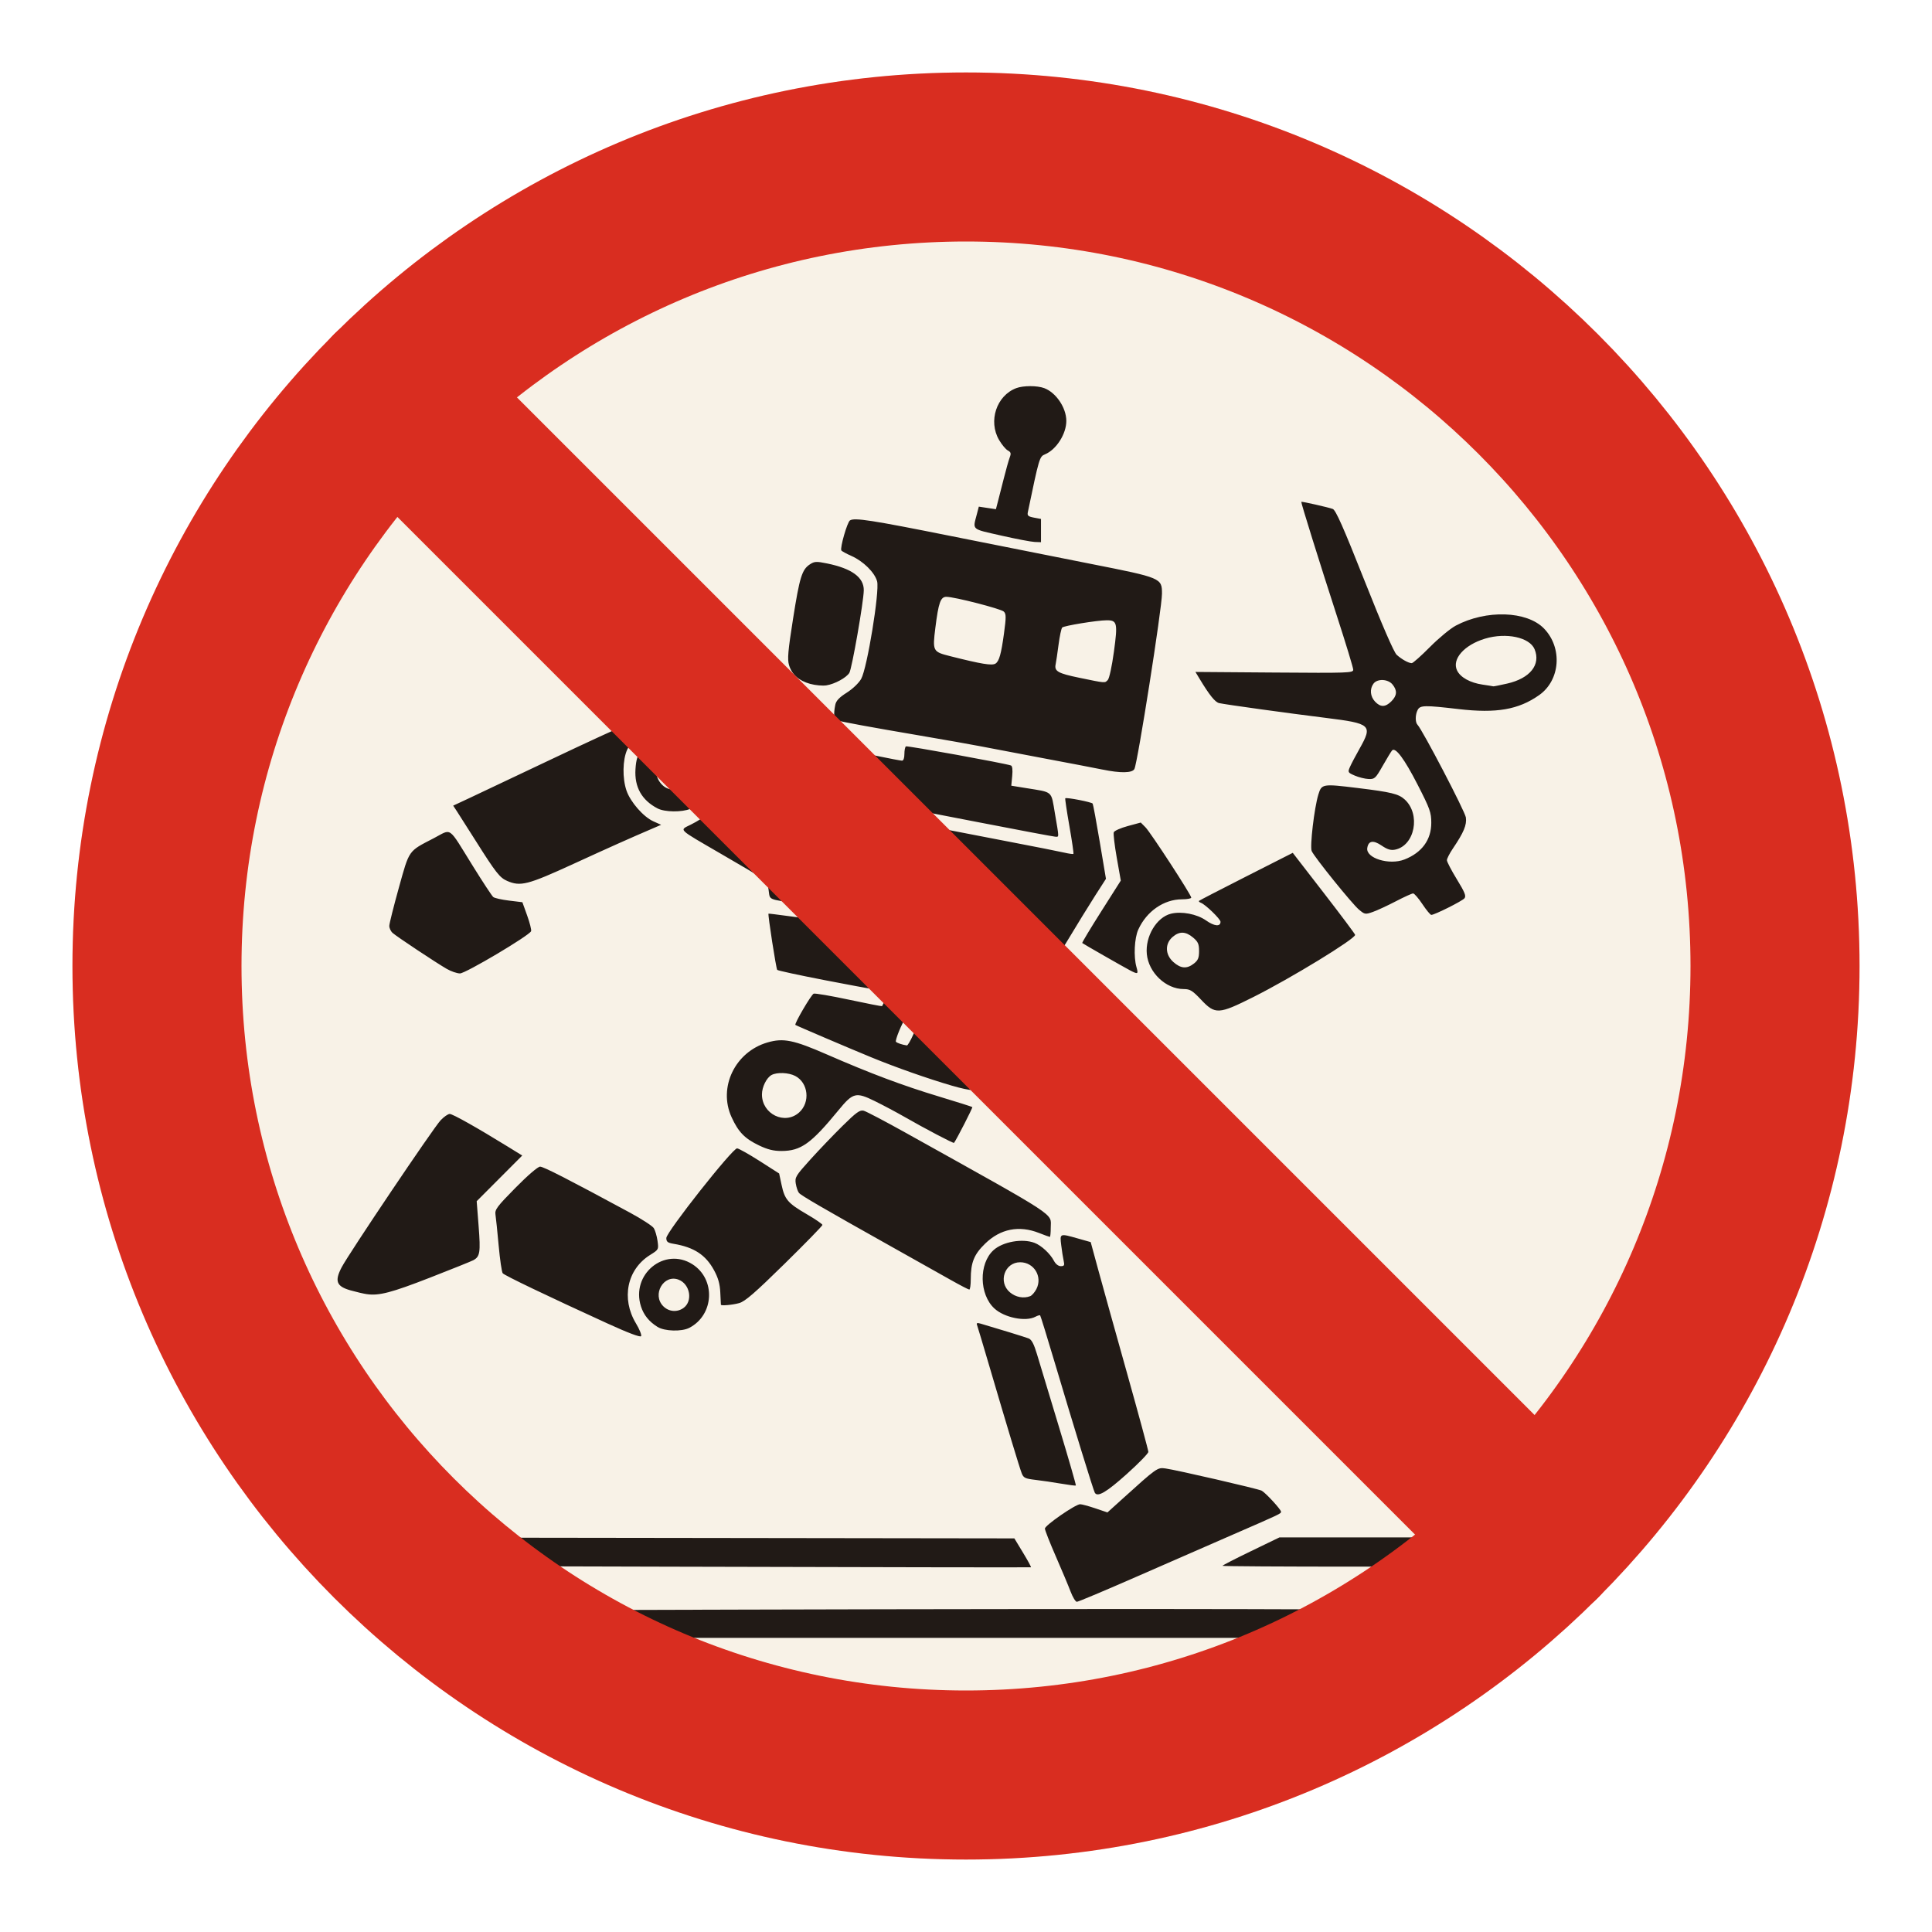
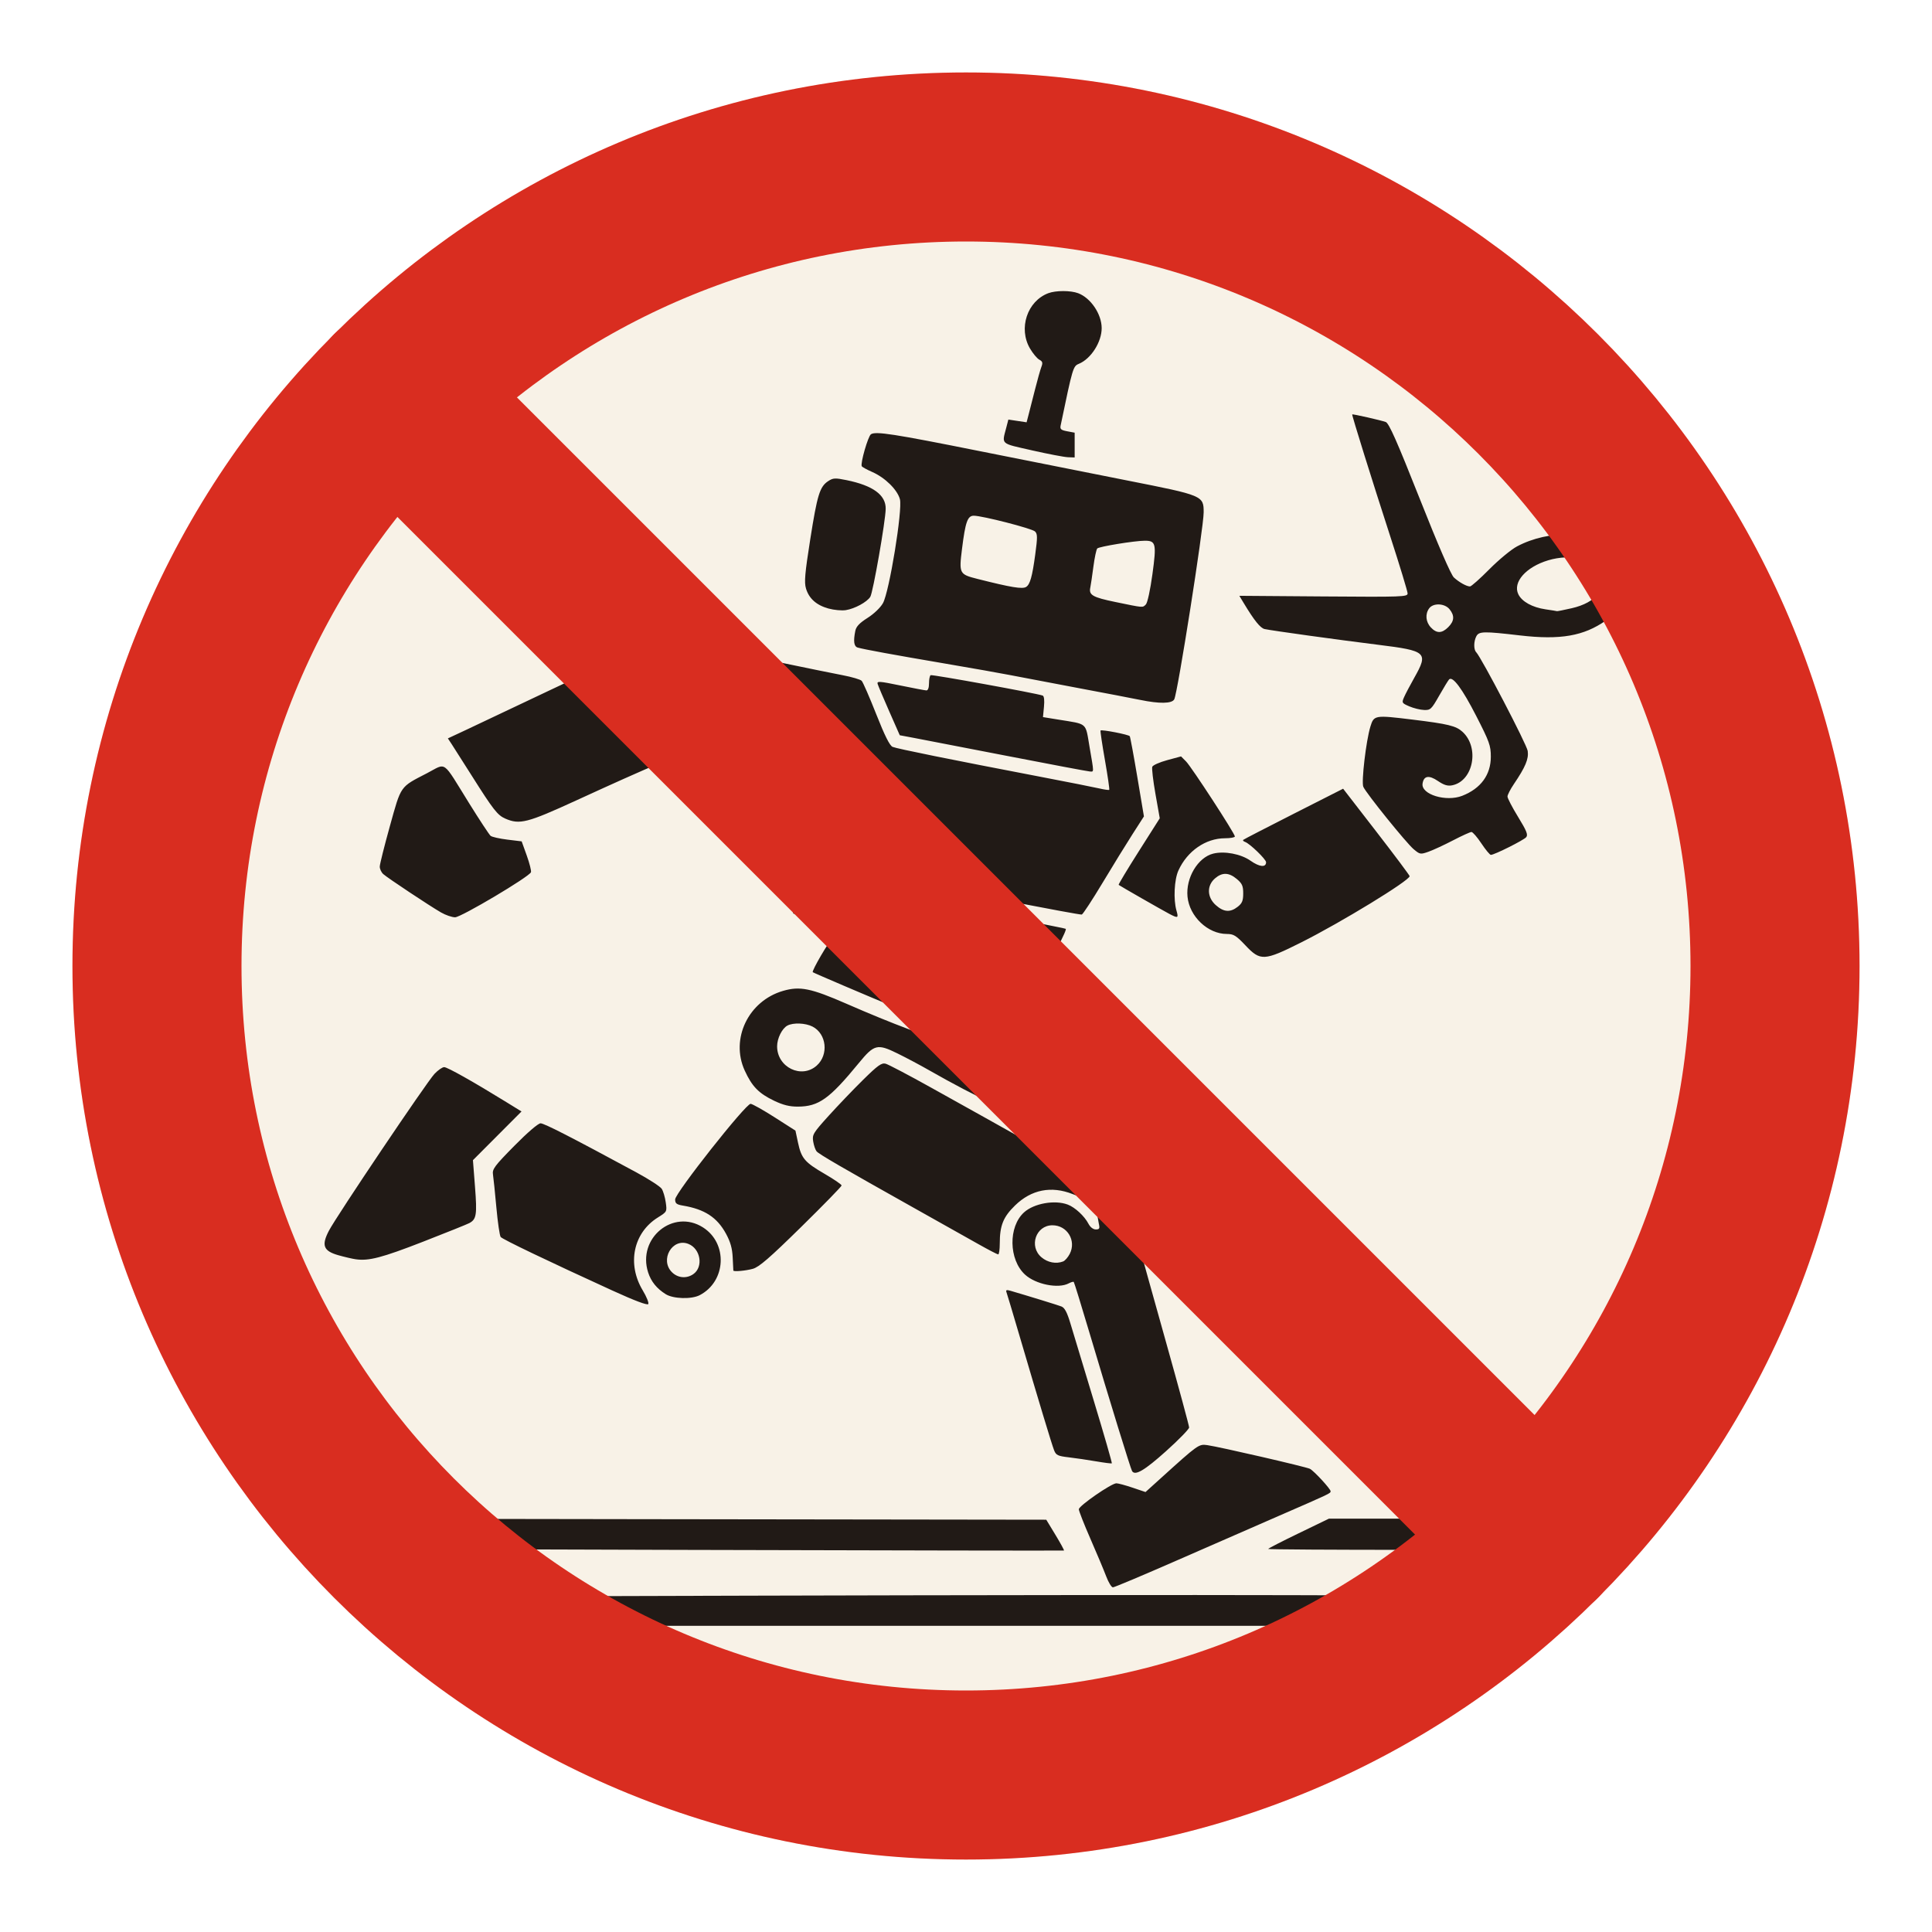
<svg xmlns="http://www.w3.org/2000/svg" viewBox="0 0 320 320">
  <circle cx="160" cy="160" r="148" fill="#f8f2e7" />
-   <g transform="translate(46.8563 63.95873) scale(1.2216)">
+   <g transform="matrix(1.302598,0,0,1.302598,44.1069,50.21171)">
    <g transform="translate(-17.32738,-40.75645)">
-       <path fill="#211a16" d="m 34.981,208.624 -2.01,-1.852 46.284,-0.132 c 25.456,-0.073 56.344,-0.101 68.641,-0.063 l 22.357,0.069 -2.096,1.912 -2.096,1.912 -64.535,0.003 -64.535,0.003 z m 89.146,-4.432 c -0.288,-0.764 -1.19,-2.911 -2.003,-4.771 -0.814,-1.86 -1.479,-3.555 -1.479,-3.766 0,-0.437 4.144,-3.303 4.775,-3.303 0.228,0 1.154,0.25 2.059,0.556 l 1.645,0.556 2.004,-1.812 c 4.712,-4.262 4.773,-4.305 5.856,-4.152 1.553,0.219 12.585,2.765 13.046,3.011 0.537,0.286 2.629,2.556 2.629,2.852 0,0.269 -0.021,0.279 -6.482,3.088 -2.765,1.202 -8.592,3.748 -12.949,5.658 -4.357,1.91 -8.069,3.473 -8.249,3.473 -0.18,0 -0.563,-0.625 -0.851,-1.389 z m -54.214,-3.373 -48.747,-0.132 -1.919,-1.919 -1.919,-1.919 49.588,0.067 49.588,0.067 1.172,1.934 c 0.645,1.063 1.13,1.956 1.078,1.984 -0.052,0.028 -22.031,-0.009 -48.842,-0.082 z m 74.809,-0.118 c 0,-0.065 1.738,-0.958 3.861,-1.984 l 3.861,-1.867 h 16.511 c 9.081,0 16.511,0.046 16.511,0.102 0,0.056 -0.863,0.947 -1.918,1.98 l -1.918,1.878 -18.455,0.004 c -10.15,0.002 -18.455,-0.049 -18.455,-0.113 z m -17.304,-9.894 c -0.188,-0.304 -2.841,-8.916 -5.428,-17.619 -1.035,-3.482 -1.93,-6.379 -1.988,-6.438 -0.058,-0.058 -0.347,0.023 -0.64,0.18 -1.325,0.709 -4.205,0.131 -5.561,-1.116 -2.074,-1.906 -2.137,-6.09 -0.119,-7.915 1.262,-1.141 3.906,-1.61 5.558,-0.985 0.917,0.346 2.12,1.459 2.627,2.431 0.23,0.441 0.598,0.728 0.933,0.728 0.467,0 0.528,-0.113 0.389,-0.728 -0.09,-0.4 -0.24,-1.353 -0.332,-2.117 -0.196,-1.621 -0.222,-1.61 2.282,-0.902 l 1.715,0.485 1.002,3.681 c 0.551,2.025 2.309,8.339 3.908,14.031 1.598,5.692 2.906,10.52 2.906,10.73 0,0.209 -1.321,1.565 -2.935,3.012 -2.732,2.45 -3.934,3.158 -4.315,2.542 z m -8.769,-26.665 c 0.236,-0.09 0.613,-0.522 0.839,-0.958 0.869,-1.681 -0.314,-3.64 -2.198,-3.64 -2.114,0 -3.031,2.695 -1.387,4.078 0.789,0.664 1.849,0.865 2.746,0.521 z m 4.193,25.42 c -1.047,-0.181 -2.615,-0.412 -3.483,-0.513 -1.386,-0.161 -1.613,-0.27 -1.856,-0.888 -0.298,-0.757 -1.973,-6.301 -4.41,-14.595 -0.834,-2.838 -1.577,-5.322 -1.652,-5.521 -0.102,-0.271 0.023,-0.315 0.5,-0.176 2.28,0.665 6.017,1.816 6.49,1.999 0.412,0.159 0.72,0.74 1.144,2.156 0.319,1.066 1.656,5.488 2.97,9.826 1.315,4.338 2.348,7.922 2.296,7.964 -0.052,0.042 -0.951,-0.072 -1.998,-0.253 z M 61.405,167.875 c -8.27,-3.779 -14.041,-6.545 -14.274,-6.842 -0.129,-0.164 -0.375,-1.846 -0.547,-3.738 -0.172,-1.892 -0.367,-3.784 -0.433,-4.206 -0.108,-0.681 0.194,-1.086 2.709,-3.638 1.665,-1.69 3.041,-2.872 3.342,-2.872 0.462,0 3.905,1.764 12.188,6.243 1.584,0.857 3.033,1.797 3.221,2.089 0.187,0.292 0.416,1.067 0.509,1.722 0.167,1.183 0.16,1.195 -1.004,1.921 -3.127,1.949 -3.946,5.909 -1.92,9.274 0.481,0.799 0.797,1.581 0.701,1.736 -0.111,0.18 -1.745,-0.435 -4.491,-1.69 z m 6.719,0.435 c -1.147,-0.712 -1.873,-1.61 -2.247,-2.778 -1.396,-4.355 3.191,-8.118 6.972,-5.72 3.191,2.024 2.96,6.866 -0.413,8.621 -1.038,0.54 -3.351,0.474 -4.313,-0.123 z m 3.502,-2.555 c 1.317,-0.922 0.921,-3.254 -0.655,-3.853 -2.026,-0.77 -3.635,2.039 -2.066,3.608 0.746,0.746 1.862,0.846 2.721,0.245 z m 5.088,-0.455 c -0.005,-0.036 -0.042,-0.783 -0.082,-1.658 -0.054,-1.162 -0.284,-1.978 -0.851,-3.022 -1.131,-2.08 -2.713,-3.114 -5.474,-3.577 -0.817,-0.137 -0.992,-0.276 -0.992,-0.787 0,-0.809 8.998,-12.202 9.598,-12.154 0.232,0.019 1.609,0.793 3.06,1.72 l 2.638,1.686 0.328,1.535 c 0.428,2 0.849,2.492 3.409,3.979 1.173,0.682 2.133,1.34 2.133,1.463 0,0.123 -2.312,2.494 -5.137,5.269 -4.017,3.946 -5.358,5.107 -6.152,5.327 -0.91,0.253 -2.456,0.389 -2.478,0.219 z m -48.013,-1.432 c -0.437,-0.063 -1.424,-0.292 -2.193,-0.51 -1.919,-0.541 -2.196,-1.251 -1.217,-3.124 0.983,-1.879 12.429,-18.885 13.42,-19.938 0.445,-0.473 1.001,-0.86 1.235,-0.86 0.405,0 3.692,1.85 7.893,4.441 l 1.94,1.197 -3.088,3.096 -3.088,3.096 0.264,3.409 c 0.274,3.54 0.184,4.107 -0.729,4.596 -0.275,0.147 -2.922,1.211 -5.881,2.364 -5.218,2.033 -6.898,2.471 -8.555,2.232 z M 107.944,161.979 c -1.237,-0.697 -4.868,-2.737 -8.07,-4.533 -9.381,-5.262 -12.277,-6.945 -12.576,-7.305 -0.155,-0.187 -0.349,-0.753 -0.431,-1.258 -0.139,-0.856 -0.004,-1.08 1.972,-3.265 1.166,-1.29 3.133,-3.344 4.37,-4.564 1.877,-1.851 2.352,-2.191 2.87,-2.055 0.341,0.089 2.942,1.457 5.78,3.039 20.959,11.685 19.579,10.783 19.579,12.793 0,0.7 -0.055,1.273 -0.122,1.273 -0.067,0 -0.727,-0.238 -1.465,-0.529 -2.715,-1.07 -5.245,-0.569 -7.317,1.45 -1.504,1.465 -1.94,2.55 -1.942,4.834 -8.2e-4,0.764 -0.091,1.389 -0.2,1.388 -0.109,-3.3e-4 -1.21,-0.571 -2.447,-1.268 z M 81.883,143.702 c -1.941,-0.929 -2.798,-1.813 -3.723,-3.834 -1.844,-4.032 0.473,-8.849 4.871,-10.127 2.152,-0.625 3.528,-0.347 8.071,1.636 5.916,2.581 10.272,4.215 15.206,5.703 2.419,0.73 4.443,1.371 4.497,1.425 0.074,0.074 -2.125,4.372 -2.482,4.852 -0.073,0.099 -3.895,-1.907 -6.73,-3.532 -1.091,-0.626 -2.903,-1.589 -4.027,-2.14 -2.543,-1.248 -2.945,-1.148 -4.888,1.222 -3.739,4.561 -5.108,5.54 -7.754,5.55 -1.066,0.004 -1.879,-0.198 -3.043,-0.755 z m 5.436,-4.465 c 1.54,-1.377 1.255,-4.032 -0.533,-4.956 -0.894,-0.462 -2.457,-0.525 -3.198,-0.129 -0.681,0.365 -1.308,1.629 -1.308,2.638 0,2.673 3.101,4.179 5.039,2.447 z m 20.758,-3.622 c -3.308,-0.966 -7.656,-2.495 -10.98,-3.862 -3.118,-1.282 -10.112,-4.267 -10.28,-4.388 -0.183,-0.132 2.143,-4.11 2.478,-4.239 0.188,-0.072 2.337,0.295 4.775,0.816 2.438,0.521 4.461,0.916 4.494,0.878 0.033,-0.038 0.792,-1.534 1.687,-3.324 1.291,-2.584 1.721,-3.228 2.081,-3.119 0.249,0.075 1.942,0.446 3.761,0.823 4.467,0.927 11.093,2.279 11.906,2.43 0.364,0.068 0.801,0.165 0.972,0.217 0.493,0.15 -7.657,14.27 -8.274,14.334 -0.277,0.029 -1.456,-0.226 -2.62,-0.566 z m 1.6,-4.141 c 0.233,-0.45 0.351,-0.891 0.262,-0.979 -0.088,-0.088 -0.798,-0.358 -1.576,-0.599 l -1.415,-0.438 -0.439,0.921 c -0.241,0.506 -0.404,0.949 -0.362,0.984 0.164,0.134 2.475,0.889 2.783,0.909 0.178,0.011 0.514,-0.347 0.747,-0.797 z m -6.885,-2.794 c 0.364,-0.823 0.63,-1.513 0.592,-1.534 -0.443,-0.242 -1.609,-0.676 -1.659,-0.618 -0.43,0.494 -1.44,2.969 -1.275,3.125 0.191,0.18 0.833,0.394 1.479,0.492 0.111,0.017 0.499,-0.642 0.863,-1.465 z m 8.961,-2.214 c 0.506,-0.765 0.609,-1.098 0.366,-1.186 -0.186,-0.067 -0.844,-0.298 -1.463,-0.512 l -1.125,-0.39 -0.547,1.072 c -0.301,0.59 -0.509,1.109 -0.463,1.153 0.172,0.165 1.947,0.884 2.232,0.904 0.163,0.012 0.612,-0.457 1,-1.042 z m -6.513,-2.769 0.577,-1.187 -0.773,-0.4 c -0.425,-0.22 -0.827,-0.311 -0.892,-0.202 -0.603,1.007 -1.245,2.254 -1.181,2.293 0.206,0.128 1.419,0.649 1.548,0.664 0.08,0.01 0.405,-0.516 0.722,-1.169 z m 36.594,0.261 c -1.19,-1.258 -1.51,-1.455 -2.364,-1.455 -2.423,0 -4.764,-2.221 -5.007,-4.749 -0.229,-2.384 1.319,-4.978 3.263,-5.466 1.431,-0.359 3.528,0.039 4.753,0.903 1.141,0.804 1.976,0.884 1.976,0.188 0,-0.368 -2.064,-2.364 -2.665,-2.577 -0.208,-0.073 -0.318,-0.192 -0.245,-0.262 0.073,-0.071 2.961,-1.564 6.419,-3.318 l 6.287,-3.189 4.227,5.465 c 2.325,3.005 4.229,5.55 4.23,5.655 0.009,0.551 -8.744,5.898 -13.805,8.433 -4.711,2.36 -5.168,2.384 -7.071,0.372 z m -0.985,-4.914 c 0.562,-0.442 0.697,-0.771 0.697,-1.696 0,-0.957 -0.135,-1.262 -0.814,-1.833 -1.004,-0.844 -1.852,-0.87 -2.768,-0.082 -1.067,0.918 -1.026,2.399 0.093,3.399 1.007,0.9 1.837,0.963 2.792,0.212 z m -50.235,2.216 c -3.347,-0.648 -6.165,-1.259 -6.263,-1.357 -0.15,-0.15 -1.292,-7.514 -1.182,-7.624 0.02,-0.021 1.228,0.126 2.683,0.326 5.73,0.787 5.909,0.789 6.176,0.08 0.267,-0.709 1.453,-7.923 1.319,-8.017 -0.678,-0.475 -2.073,-1.151 -2.079,-1.007 -0.025,0.57 -1.249,7.487 -1.339,7.57 -0.059,0.054 -1.179,-0.066 -2.489,-0.267 -4.475,-0.687 -4.049,-0.501 -4.251,-1.849 -0.207,-1.381 0.186,-1.08 -6.464,-4.948 -6.024,-3.504 -5.671,-3.158 -4.059,-3.975 1.889,-0.957 2.781,-1.781 3.641,-3.361 0.879,-1.616 1.19,-4.143 0.694,-5.646 -0.4,-1.211 -2.073,-3.352 -3.01,-3.85 -2.328,-1.238 0.746,-1.007 8.713,0.654 3.187,0.664 6.747,1.39 7.911,1.612 1.164,0.222 2.252,0.542 2.416,0.712 0.165,0.169 0.998,2.078 1.852,4.241 1.082,2.741 1.713,4.002 2.082,4.16 0.54,0.231 7.411,1.621 18.785,3.8 3.493,0.669 6.87,1.338 7.507,1.487 0.636,0.149 1.201,0.227 1.254,0.173 0.054,-0.054 -0.192,-1.752 -0.547,-3.775 -0.355,-2.022 -0.606,-3.716 -0.558,-3.764 0.152,-0.152 3.586,0.515 3.714,0.722 0.068,0.109 0.501,2.448 0.963,5.198 l 0.84,5 -1.445,2.249 c -0.795,1.237 -2.508,4.02 -3.808,6.185 -1.3,2.165 -2.491,3.985 -2.648,4.046 -0.221,0.085 -16.961,-3.149 -19.603,-3.788 -0.506,-0.122 -0.765,0.237 -2.204,3.06 -1.146,2.248 -1.762,3.189 -2.073,3.166 -0.243,-0.018 -3.18,-0.562 -6.527,-1.211 z m -51.065,-1.49 c -1.452,-0.836 -6.773,-4.37 -7.342,-4.875 -0.255,-0.226 -0.458,-0.661 -0.452,-0.966 0.006,-0.305 0.588,-2.627 1.293,-5.161 1.446,-5.194 1.25,-4.914 4.705,-6.701 2.558,-1.323 1.868,-1.813 5.367,3.815 1.328,2.136 2.556,4.001 2.729,4.143 0.173,0.143 1.132,0.36 2.132,0.482 l 1.818,0.222 0.65,1.808 c 0.357,0.995 0.596,1.947 0.531,2.117 -0.226,0.586 -8.89,5.732 -9.646,5.729 -0.399,-0.002 -1.202,-0.277 -1.784,-0.613 z m 92.604,0.179 c -0.837,-0.438 -6.282,-3.554 -6.446,-3.689 -0.053,-0.043 1.102,-1.966 2.566,-4.272 l 2.662,-4.193 -0.546,-3.091 c -0.3,-1.7 -0.483,-3.257 -0.405,-3.459 0.078,-0.203 0.932,-0.582 1.899,-0.844 l 1.758,-0.476 0.636,0.639 c 0.694,0.697 6.21,9.17 6.21,9.54 0,0.125 -0.566,0.229 -1.257,0.23 -2.46,0.005 -4.792,1.619 -5.922,4.098 -0.529,1.161 -0.652,3.686 -0.248,5.095 0.278,0.969 0.204,1.003 -0.908,0.422 z m 31.076,-8.214 c -0.945,-0.795 -6.015,-7.076 -6.409,-7.939 -0.271,-0.594 0.348,-5.865 0.9,-7.665 0.446,-1.455 0.554,-1.473 5.342,-0.887 4.544,0.556 5.53,0.795 6.358,1.545 2.208,1.999 1.392,6.273 -1.301,6.812 -0.579,0.116 -1.043,-0.025 -1.824,-0.556 -1.139,-0.773 -1.794,-0.659 -1.943,0.339 -0.206,1.376 2.985,2.357 5.045,1.55 2.361,-0.925 3.635,-2.666 3.635,-4.968 0,-1.411 -0.177,-1.906 -1.859,-5.189 -1.776,-3.466 -2.995,-5.106 -3.448,-4.639 -0.115,0.119 -0.683,1.05 -1.262,2.068 -0.989,1.739 -1.107,1.85 -1.938,1.815 -0.487,-0.02 -1.327,-0.228 -1.866,-0.462 -0.938,-0.406 -0.967,-0.456 -0.661,-1.158 0.175,-0.403 0.765,-1.525 1.311,-2.492 1.804,-3.197 1.568,-3.412 -4.564,-4.172 -5.181,-0.642 -13.58,-1.806 -14.475,-2.005 -0.546,-0.122 -1.319,-1.083 -2.656,-3.301 l -0.558,-0.926 10.697,0.081 c 10.065,0.076 10.697,0.054 10.697,-0.384 0,-0.256 -1.007,-3.567 -2.238,-7.357 -2.285,-7.036 -4.87,-15.322 -4.806,-15.404 0.058,-0.074 3.69,0.749 4.27,0.967 0.406,0.153 1.434,2.476 4.301,9.715 2.371,5.989 3.987,9.714 4.361,10.055 0.679,0.618 1.612,1.136 2.046,1.136 0.163,0 1.272,-0.985 2.465,-2.189 1.193,-1.204 2.773,-2.51 3.512,-2.902 4.109,-2.18 9.638,-1.998 11.953,0.394 2.536,2.62 2.218,7.003 -0.655,9.029 -2.802,1.975 -5.79,2.494 -10.918,1.896 -4.62,-0.538 -5.212,-0.527 -5.55,0.105 -0.34,0.634 -0.355,1.68 -0.03,2.015 0.678,0.699 6.45,11.759 6.562,12.575 0.14,1.012 -0.289,2.035 -1.764,4.213 -0.444,0.655 -0.807,1.366 -0.808,1.58 -6.2e-4,0.214 0.606,1.379 1.347,2.588 1.085,1.77 1.287,2.273 1.033,2.579 -0.318,0.383 -4.047,2.249 -4.494,2.249 -0.132,0 -0.675,-0.655 -1.206,-1.455 -0.531,-0.8 -1.099,-1.455 -1.261,-1.455 -0.163,0 -1.218,0.48 -2.346,1.067 -1.128,0.587 -2.529,1.235 -3.114,1.442 -1.022,0.36 -1.096,0.348 -1.879,-0.311 z m 4.391,-28.247 c 0.775,-0.775 0.823,-1.459 0.162,-2.276 -0.617,-0.762 -2.071,-0.824 -2.592,-0.111 -0.528,0.722 -0.439,1.727 0.216,2.424 0.739,0.787 1.402,0.775 2.215,-0.037 z m 15.697,-2.404 c 3.108,-0.707 4.59,-2.562 3.722,-4.658 -0.67,-1.618 -3.85,-2.298 -6.715,-1.435 -2.831,0.852 -4.534,2.789 -3.795,4.316 0.453,0.938 1.775,1.671 3.458,1.917 0.759,0.111 1.415,0.216 1.459,0.234 0.044,0.018 0.886,-0.15 1.871,-0.374 z M 47.719,107.834 c -0.989,-0.431 -1.53,-1.121 -4.257,-5.441 -1.149,-1.819 -2.304,-3.634 -2.567,-4.033 l -0.479,-0.726 2.212,-1.032 c 1.217,-0.568 6.141,-2.899 10.944,-5.181 4.802,-2.282 9.495,-4.444 10.428,-4.804 1.508,-0.582 1.741,-0.611 2.094,-0.258 0.353,0.353 0.287,0.519 -0.598,1.499 -0.547,0.606 -1.219,1.594 -1.492,2.196 -0.619,1.363 -0.661,3.862 -0.092,5.531 0.528,1.55 2.294,3.57 3.653,4.179 l 1.047,0.469 -0.905,0.389 c -3.678,1.583 -5.856,2.556 -10.988,4.91 -6.214,2.85 -7.176,3.096 -8.999,2.303 z m 63.797,-7.973 c -5.53,-1.075 -10.861,-2.106 -11.847,-2.291 L 97.876,97.234 96.535,94.192 c -0.738,-1.673 -1.399,-3.237 -1.471,-3.474 -0.115,-0.384 0.202,-0.363 2.869,0.187 1.65,0.341 3.148,0.624 3.33,0.63 0.203,0.007 0.331,-0.342 0.331,-0.899 0,-0.501 0.093,-0.968 0.208,-1.039 0.18,-0.111 13.454,2.303 14.242,2.591 0.186,0.068 0.248,0.591 0.168,1.424 l -0.126,1.316 1.949,0.316 c 3.782,0.614 3.43,0.307 3.97,3.458 0.585,3.414 0.582,3.168 0.03,3.139 -0.255,-0.013 -4.987,-0.904 -10.517,-1.979 z M 68.124,98.009 c -2.14,-1.113 -3.146,-2.899 -2.992,-5.311 0.084,-1.318 0.271,-1.903 0.888,-2.776 3.335,-4.721 10.797,-1.067 9.373,4.589 -0.369,1.464 -1.629,3.058 -2.808,3.551 -1.163,0.486 -3.477,0.459 -4.46,-0.052 z m 3.145,-2.748 c 1.542,-0.586 1.838,-2.927 0.503,-3.977 -2.134,-1.679 -4.91,0.913 -3.355,3.132 0.683,0.975 1.71,1.279 2.852,0.845 z M 128.449,92.741 c -0.873,-0.181 -4.564,-0.888 -8.202,-1.571 -3.638,-0.683 -7.448,-1.407 -8.467,-1.61 -1.019,-0.203 -4.71,-0.855 -8.202,-1.45 -6.508,-1.108 -10.228,-1.79 -11.046,-2.024 -0.483,-0.138 -0.577,-0.782 -0.31,-2.118 0.111,-0.557 0.533,-1.005 1.557,-1.653 0.808,-0.511 1.64,-1.308 1.958,-1.875 0.809,-1.439 2.515,-11.891 2.158,-13.218 -0.325,-1.205 -1.877,-2.737 -3.5,-3.453 -0.685,-0.302 -1.293,-0.636 -1.351,-0.741 -0.197,-0.357 0.797,-3.814 1.168,-4.065 0.597,-0.403 2.888,-0.048 13.835,2.145 5.691,1.14 14.158,2.825 18.814,3.744 9.588,1.893 9.657,1.922 9.657,4.045 0,1.953 -3.305,22.955 -3.74,23.771 -0.295,0.553 -1.878,0.579 -4.33,0.071 z m 0.719,-12.138 c 0.205,-0.205 0.564,-1.858 0.835,-3.848 0.532,-3.898 0.447,-4.263 -0.991,-4.254 -1.298,0.007 -5.777,0.738 -6.021,0.982 -0.121,0.121 -0.344,1.169 -0.496,2.329 -0.152,1.16 -0.328,2.348 -0.391,2.64 -0.207,0.956 0.29,1.242 3.204,1.843 3.631,0.749 3.435,0.733 3.859,0.309 z M 113.947,78.373 c 0.494,-0.314 0.775,-1.312 1.152,-4.1 0.301,-2.223 0.297,-2.64 -0.029,-2.953 -0.394,-0.379 -6.702,-2 -7.782,-2 -0.791,0 -1.069,0.783 -1.497,4.214 -0.393,3.146 -0.346,3.237 1.965,3.821 4.311,1.089 5.715,1.32 6.191,1.018 z m -25.126,2.751 c -1.538,-0.424 -2.485,-1.266 -2.87,-2.551 -0.237,-0.792 -0.14,-1.916 0.54,-6.234 0.895,-5.685 1.213,-6.715 2.287,-7.419 0.622,-0.407 0.876,-0.421 2.326,-0.125 3.371,0.689 5.009,1.889 4.983,3.649 -0.023,1.56 -1.611,10.633 -1.958,11.189 -0.415,0.665 -1.979,1.515 -3.117,1.693 -0.509,0.08 -1.495,-0.011 -2.19,-0.203 z M 114.691,61.009 c -4.088,-0.926 -3.841,-0.708 -3.272,-2.895 l 0.265,-1.02 1.159,0.174 1.159,0.174 0.263,-1.006 c 0.145,-0.553 0.51,-1.985 0.812,-3.182 0.301,-1.197 0.662,-2.474 0.8,-2.839 0.206,-0.543 0.159,-0.714 -0.26,-0.938 -0.282,-0.151 -0.814,-0.789 -1.182,-1.417 -1.5,-2.56 -0.357,-6.02 2.324,-7.033 0.957,-0.361 2.847,-0.361 3.802,7.93e-4 1.598,0.605 2.976,2.645 2.988,4.423 0.012,1.767 -1.352,3.912 -2.893,4.551 -0.744,0.308 -0.783,0.438 -2.325,7.842 -0.097,0.467 0.042,0.591 0.833,0.74 l 0.95,0.178 v 1.576 1.576 l -0.86,-0.032 c -0.473,-0.018 -2.527,-0.41 -4.564,-0.871 z" />
+       <path fill="#211a16" d="m 34.981,207.089 -2.01,-1.852 46.284,-0.132 c 25.456,-0.073 56.344,-0.101 68.641,-0.063 l 22.357,0.069 -2.096,1.912 -2.096,1.912 -64.535,0.003 -64.535,0.003 z m 89.146,-4.432 c -0.288,-0.764 -1.19,-2.911 -2.003,-4.771 -0.814,-1.86 -1.479,-3.555 -1.479,-3.766 0,-0.437 4.144,-3.303 4.775,-3.303 0.228,0 1.154,0.25 2.059,0.556 l 1.645,0.556 2.004,-1.812 c 4.712,-4.262 4.773,-4.305 5.856,-4.152 1.553,0.219 12.585,2.765 13.046,3.011 0.537,0.286 2.629,2.556 2.629,2.852 0,0.269 -0.021,0.279 -6.482,3.088 -2.765,1.202 -8.592,3.748 -12.949,5.658 -4.357,1.91 -8.069,3.473 -8.249,3.473 -0.18,0 -0.563,-0.625 -0.851,-1.389 z m -54.214,-3.373 -43.338,-0.132 -1.919,-1.919 -1.919,-1.919 44.179,0.067 49.588,0.067 1.172,1.934 c 0.645,1.063 1.13,1.956 1.078,1.984 -0.052,0.028 -22.031,-0.009 -48.842,-0.082 z m 74.809,-0.118 c 0,-0.065 1.738,-0.958 3.861,-1.984 l 3.861,-1.867 h 16.511 c 9.081,0 16.511,0.046 16.511,0.102 0,0.056 -0.863,0.947 -1.918,1.98 l -1.918,1.878 -18.455,0.004 c -10.15,0.002 -18.455,-0.049 -18.455,-0.113 z m -17.304,-9.894 c -0.188,-0.304 -2.841,-8.916 -5.428,-17.619 -1.035,-3.482 -1.93,-6.379 -1.988,-6.438 -0.058,-0.058 -0.347,0.023 -0.64,0.18 -1.325,0.709 -4.205,0.131 -5.561,-1.116 -2.074,-1.906 -2.137,-6.09 -0.119,-7.915 1.262,-1.141 3.906,-1.61 5.558,-0.985 0.917,0.346 2.12,1.459 2.627,2.431 0.23,0.441 0.598,0.728 0.933,0.728 0.467,0 0.528,-0.113 0.389,-0.728 -0.09,-0.4 -0.24,-1.353 -0.332,-2.117 -0.196,-1.621 -0.222,-1.61 2.282,-0.902 l 1.715,0.485 1.002,3.681 c 0.551,2.025 2.309,8.339 3.908,14.031 1.598,5.692 2.906,10.52 2.906,10.73 0,0.209 -1.321,1.565 -2.935,3.012 -2.732,2.45 -3.934,3.158 -4.315,2.542 z m -8.769,-26.665 c 0.236,-0.09 0.613,-0.522 0.839,-0.958 0.869,-1.681 -0.314,-3.64 -2.198,-3.64 -2.114,0 -3.031,2.695 -1.387,4.078 0.789,0.664 1.849,0.865 2.746,0.521 z m 4.193,25.42 c -1.047,-0.181 -2.615,-0.412 -3.483,-0.513 -1.386,-0.161 -1.613,-0.27 -1.856,-0.888 -0.298,-0.757 -1.973,-6.301 -4.41,-14.595 -0.834,-2.838 -1.577,-5.322 -1.652,-5.521 -0.102,-0.271 0.023,-0.315 0.5,-0.176 2.28,0.665 6.017,1.816 6.49,1.999 0.412,0.159 0.72,0.74 1.144,2.156 0.319,1.066 1.656,5.488 2.97,9.826 1.315,4.338 2.348,7.922 2.296,7.964 -0.052,0.042 -0.951,-0.072 -1.998,-0.253 z M 61.405,166.339 c -8.27,-3.779 -14.041,-6.545 -14.274,-6.842 -0.129,-0.164 -0.375,-1.846 -0.547,-3.738 -0.172,-1.892 -0.367,-3.784 -0.433,-4.206 -0.108,-0.681 0.194,-1.086 2.709,-3.638 1.665,-1.69 3.041,-2.872 3.342,-2.872 0.462,0 3.905,1.764 12.188,6.243 1.584,0.857 3.033,1.797 3.221,2.089 0.187,0.292 0.416,1.067 0.509,1.722 0.167,1.183 0.16,1.195 -1.004,1.921 -3.127,1.949 -3.946,5.909 -1.92,9.274 0.481,0.799 0.797,1.581 0.701,1.736 -0.111,0.18 -1.745,-0.435 -4.491,-1.69 z m 6.719,0.435 c -1.147,-0.712 -1.873,-1.61 -2.247,-2.778 -1.396,-4.355 3.191,-8.118 6.972,-5.72 3.191,2.024 2.96,6.866 -0.413,8.621 -1.038,0.54 -3.351,0.474 -4.313,-0.123 z m 3.502,-2.555 c 1.317,-0.922 0.921,-3.254 -0.655,-3.853 -2.026,-0.77 -3.635,2.039 -2.066,3.608 0.746,0.746 1.862,0.846 2.721,0.245 z m 5.088,-0.455 c -0.005,-0.036 -0.042,-0.783 -0.082,-1.658 -0.054,-1.162 -0.284,-1.978 -0.851,-3.022 -1.131,-2.08 -2.713,-3.114 -5.474,-3.577 -0.817,-0.137 -0.992,-0.276 -0.992,-0.787 0,-0.809 8.998,-12.202 9.598,-12.154 0.232,0.019 1.609,0.793 3.06,1.72 l 2.638,1.686 0.328,1.535 c 0.428,2 0.849,2.492 3.409,3.979 1.173,0.682 2.133,1.34 2.133,1.463 0,0.123 -2.312,2.494 -5.137,5.269 -4.017,3.946 -5.358,5.107 -6.152,5.327 -0.91,0.253 -2.456,0.389 -2.478,0.219 z m -48.013,-1.432 c -0.437,-0.063 -1.424,-0.292 -2.193,-0.51 -1.919,-0.541 -2.196,-1.251 -1.217,-3.124 0.983,-1.879 12.429,-18.885 13.42,-19.938 0.445,-0.473 1.001,-0.86 1.235,-0.86 0.405,0 3.692,1.85 7.893,4.441 l 1.94,1.197 -3.088,3.096 -3.088,3.096 0.264,3.409 c 0.274,3.54 0.184,4.107 -0.729,4.596 -0.275,0.147 -2.922,1.211 -5.881,2.364 -5.218,2.033 -6.898,2.471 -8.555,2.232 z M 107.944,160.444 c -1.237,-0.697 -4.868,-2.737 -8.07,-4.533 -9.381,-5.262 -12.277,-6.945 -12.576,-7.305 -0.155,-0.187 -0.349,-0.753 -0.431,-1.258 -0.139,-0.856 -0.004,-1.08 1.972,-3.265 1.166,-1.29 3.133,-3.344 4.37,-4.564 1.877,-1.851 2.352,-2.191 2.87,-2.055 0.341,0.089 2.942,1.457 5.78,3.039 20.959,11.685 19.579,10.783 19.579,12.793 0,0.7 -0.055,1.273 -0.122,1.273 -0.067,0 -0.727,-0.238 -1.465,-0.529 -2.715,-1.07 -5.245,-0.569 -7.317,1.45 -1.504,1.465 -1.94,2.55 -1.942,4.834 -8.2e-4,0.764 -0.091,1.389 -0.2,1.388 -0.109,-3.3e-4 -1.21,-0.571 -2.447,-1.268 z M 81.883,142.166 c -1.941,-0.929 -2.798,-1.813 -3.723,-3.834 -1.844,-4.032 0.473,-8.849 4.871,-10.127 2.152,-0.625 3.528,-0.347 8.071,1.636 5.916,2.581 10.272,4.215 15.206,5.703 2.419,0.73 4.443,1.371 4.497,1.425 0.074,0.074 -2.125,4.372 -2.482,4.852 -0.073,0.099 -3.895,-1.907 -6.73,-3.532 -1.091,-0.626 -2.903,-1.589 -4.027,-2.14 -2.543,-1.248 -2.945,-1.148 -4.888,1.222 -3.739,4.561 -5.108,5.54 -7.754,5.55 -1.066,0.004 -1.879,-0.198 -3.043,-0.755 z m 5.436,-4.465 c 1.54,-1.377 1.255,-4.032 -0.533,-4.956 -0.894,-0.462 -2.457,-0.525 -3.198,-0.129 -0.681,0.365 -1.308,1.629 -1.308,2.638 0,2.673 3.101,4.179 5.039,2.447 z m 20.758,-3.622 c -3.308,-0.966 -7.656,-2.495 -10.98,-3.862 -3.118,-1.282 -10.112,-4.267 -10.28,-4.388 -0.183,-0.132 2.143,-4.11 2.478,-4.239 0.188,-0.072 2.337,0.295 4.775,0.816 2.438,0.521 4.461,0.916 4.494,0.878 0.033,-0.038 0.792,-1.534 1.687,-3.324 1.291,-2.584 1.721,-3.228 2.081,-3.119 0.249,0.075 1.942,0.446 3.761,0.823 4.467,0.927 11.093,2.279 11.906,2.43 0.364,0.068 0.801,0.165 0.972,0.217 0.493,0.15 -7.657,14.27 -8.274,14.334 -0.277,0.029 -1.456,-0.226 -2.62,-0.566 z m 1.6,-4.141 c 0.233,-0.45 0.351,-0.891 0.262,-0.979 -0.088,-0.088 -0.798,-0.358 -1.576,-0.599 l -1.415,-0.438 -0.439,0.921 c -0.241,0.506 -0.404,0.949 -0.362,0.984 0.164,0.134 2.475,0.889 2.783,0.909 0.178,0.011 0.514,-0.347 0.747,-0.797 z m -6.885,-2.794 c 0.364,-0.823 0.63,-1.513 0.592,-1.534 -0.443,-0.242 -1.609,-0.676 -1.659,-0.618 -0.43,0.494 -1.44,2.969 -1.275,3.125 0.191,0.18 0.833,0.394 1.479,0.492 0.111,0.017 0.499,-0.642 0.863,-1.465 z m 8.961,-2.214 c 0.506,-0.765 0.609,-1.098 0.366,-1.186 -0.186,-0.067 -0.844,-0.298 -1.463,-0.512 l -1.125,-0.39 -0.547,1.072 c -0.301,0.59 -0.509,1.109 -0.463,1.153 0.172,0.165 1.947,0.884 2.232,0.904 0.163,0.012 0.612,-0.457 1,-1.042 z m -6.513,-2.769 0.577,-1.187 -0.773,-0.4 c -0.425,-0.22 -0.827,-0.311 -0.892,-0.202 -0.603,1.007 -1.245,2.254 -1.181,2.293 0.206,0.128 1.419,0.649 1.548,0.664 0.08,0.01 0.405,-0.516 0.722,-1.169 z m 36.594,0.261 c -1.19,-1.258 -1.51,-1.455 -2.364,-1.455 -2.423,0 -4.764,-2.221 -5.007,-4.749 -0.229,-2.384 1.319,-4.978 3.263,-5.466 1.431,-0.359 3.528,0.039 4.753,0.903 1.141,0.804 1.976,0.884 1.976,0.188 0,-0.368 -2.064,-2.364 -2.665,-2.577 -0.208,-0.073 -0.318,-0.192 -0.245,-0.262 0.073,-0.071 2.961,-1.564 6.419,-3.318 l 6.287,-3.189 4.227,5.465 c 2.325,3.005 4.229,5.55 4.23,5.655 0.009,0.551 -8.744,5.898 -13.805,8.433 -4.711,2.36 -5.168,2.384 -7.071,0.372 z m -0.985,-4.914 c 0.562,-0.442 0.697,-0.771 0.697,-1.696 0,-0.957 -0.135,-1.262 -0.814,-1.833 -1.004,-0.844 -1.852,-0.87 -2.768,-0.082 -1.067,0.918 -1.026,2.399 0.093,3.399 1.007,0.9 1.837,0.963 2.792,0.212 z m -50.235,2.216 c -3.347,-0.648 -6.165,-1.259 -6.263,-1.357 -0.15,-0.15 -1.292,-7.514 -1.182,-7.624 0.02,-0.021 1.228,0.126 2.683,0.326 5.73,0.787 5.909,0.789 6.176,0.08 0.267,-0.709 1.453,-7.923 1.319,-8.017 -0.678,-0.475 -2.073,-1.151 -2.079,-1.007 -0.025,0.57 -1.249,7.487 -1.339,7.57 -0.059,0.054 -1.179,-0.066 -2.489,-0.267 -4.475,-0.687 -4.049,-0.501 -4.251,-1.849 -0.207,-1.381 0.186,-1.08 -6.464,-4.948 -6.024,-3.504 -5.671,-3.158 -4.059,-3.975 1.889,-0.957 2.781,-1.781 3.641,-3.361 0.879,-1.616 1.19,-4.143 0.694,-5.646 -0.4,-1.211 -2.073,-3.352 -3.01,-3.85 -2.328,-1.238 0.746,-1.007 8.713,0.654 3.187,0.664 6.747,1.39 7.911,1.612 1.164,0.222 2.252,0.542 2.416,0.712 0.165,0.169 0.998,2.078 1.852,4.241 1.082,2.741 1.713,4.002 2.082,4.16 0.54,0.231 7.411,1.621 18.785,3.8 3.493,0.669 6.87,1.338 7.507,1.487 0.636,0.149 1.201,0.227 1.254,0.173 0.054,-0.054 -0.192,-1.752 -0.547,-3.775 -0.355,-2.022 -0.606,-3.716 -0.558,-3.764 0.152,-0.152 3.586,0.515 3.714,0.722 0.068,0.109 0.501,2.448 0.963,5.198 l 0.84,5 -1.445,2.249 c -0.795,1.237 -2.508,4.02 -3.808,6.185 -1.3,2.165 -2.491,3.985 -2.648,4.046 -0.221,0.085 -16.961,-3.149 -19.603,-3.788 -0.506,-0.122 -0.765,0.237 -2.204,3.06 -1.146,2.248 -1.762,3.189 -2.073,3.166 -0.243,-0.018 -3.18,-0.562 -6.527,-1.211 z m -51.065,-1.49 c -1.452,-0.836 -6.773,-4.37 -7.342,-4.875 -0.255,-0.226 -0.458,-0.661 -0.452,-0.966 0.006,-0.305 0.588,-2.627 1.293,-5.161 1.446,-5.194 1.25,-4.914 4.705,-6.701 2.558,-1.323 1.868,-1.813 5.367,3.815 1.328,2.136 2.556,4.001 2.729,4.143 0.173,0.143 1.132,0.36 2.132,0.482 l 1.818,0.222 0.65,1.808 c 0.357,0.995 0.596,1.947 0.531,2.117 -0.226,0.586 -8.89,5.732 -9.646,5.729 -0.399,-0.002 -1.202,-0.277 -1.784,-0.613 z m 92.604,0.179 c -0.837,-0.438 -6.282,-3.554 -6.446,-3.689 -0.053,-0.043 1.102,-1.966 2.566,-4.272 l 2.662,-4.193 -0.546,-3.091 c -0.3,-1.7 -0.483,-3.257 -0.405,-3.459 0.078,-0.203 0.932,-0.582 1.899,-0.844 l 1.758,-0.476 0.636,0.639 c 0.694,0.697 6.21,9.17 6.21,9.54 0,0.125 -0.566,0.229 -1.257,0.23 -2.46,0.005 -4.792,1.619 -5.922,4.098 -0.529,1.161 -0.652,3.686 -0.248,5.095 0.278,0.969 0.204,1.003 -0.908,0.422 z m 31.076,-8.214 c -0.945,-0.795 -6.015,-7.076 -6.409,-7.939 -0.271,-0.594 0.348,-5.865 0.9,-7.665 0.446,-1.455 0.554,-1.473 5.342,-0.887 4.544,0.556 5.53,0.795 6.358,1.545 2.208,1.999 1.392,6.273 -1.301,6.812 -0.579,0.116 -1.043,-0.025 -1.824,-0.556 -1.139,-0.773 -1.794,-0.659 -1.943,0.339 -0.206,1.376 2.985,2.357 5.045,1.55 2.361,-0.925 3.635,-2.666 3.635,-4.968 0,-1.411 -0.177,-1.906 -1.859,-5.189 -1.776,-3.466 -2.995,-5.106 -3.448,-4.639 -0.115,0.119 -0.683,1.05 -1.262,2.068 -0.989,1.739 -1.107,1.85 -1.938,1.815 -0.487,-0.02 -1.327,-0.228 -1.866,-0.462 -0.938,-0.406 -0.967,-0.456 -0.661,-1.158 0.175,-0.403 0.765,-1.525 1.311,-2.492 1.804,-3.197 1.568,-3.412 -4.564,-4.172 -5.181,-0.642 -13.58,-1.806 -14.475,-2.005 -0.546,-0.122 -1.319,-1.083 -2.656,-3.301 l -0.558,-0.926 10.697,0.081 c 10.065,0.076 10.697,0.054 10.697,-0.384 0,-0.256 -1.007,-3.567 -2.238,-7.357 -2.285,-7.036 -4.87,-15.322 -4.806,-15.404 0.058,-0.074 3.69,0.749 4.27,0.967 0.406,0.153 1.434,2.476 4.301,9.715 2.371,5.989 3.987,9.714 4.361,10.055 0.679,0.618 1.612,1.136 2.046,1.136 0.163,0 1.272,-0.985 2.465,-2.189 1.193,-1.204 2.773,-2.51 3.512,-2.902 4.109,-2.18 9.638,-1.998 11.953,0.394 2.536,2.62 2.218,7.003 -0.655,9.029 -2.802,1.975 -5.79,2.494 -10.918,1.896 -4.62,-0.538 -5.212,-0.527 -5.55,0.105 -0.34,0.634 -0.355,1.68 -0.03,2.015 0.678,0.699 6.45,11.759 6.562,12.575 0.14,1.012 -0.289,2.035 -1.764,4.213 -0.444,0.655 -0.807,1.366 -0.808,1.58 -6.2e-4,0.214 0.606,1.379 1.347,2.588 1.085,1.77 1.287,2.273 1.033,2.579 -0.318,0.383 -4.047,2.249 -4.494,2.249 -0.132,0 -0.675,-0.655 -1.206,-1.455 -0.531,-0.8 -1.099,-1.455 -1.261,-1.455 -0.163,0 -1.218,0.48 -2.346,1.067 -1.128,0.587 -2.529,1.235 -3.114,1.442 -1.022,0.36 -1.096,0.348 -1.879,-0.311 z m 4.391,-28.247 c 0.775,-0.775 0.823,-1.459 0.162,-2.276 -0.617,-0.762 -2.071,-0.824 -2.592,-0.111 -0.528,0.722 -0.439,1.727 0.216,2.424 0.739,0.787 1.402,0.775 2.215,-0.037 z m 15.697,-2.404 c 3.108,-0.707 4.59,-2.562 3.722,-4.658 -0.67,-1.618 -3.85,-2.298 -6.715,-1.435 -2.831,0.852 -4.534,2.789 -3.795,4.316 0.453,0.938 1.775,1.671 3.458,1.917 0.759,0.111 1.415,0.216 1.459,0.234 0.044,0.018 0.886,-0.15 1.871,-0.374 z M 47.719,106.299 c -0.989,-0.431 -1.53,-1.121 -4.257,-5.441 -1.149,-1.819 -2.304,-3.634 -2.567,-4.033 l -0.479,-0.726 2.212,-1.032 c 1.217,-0.568 6.141,-2.899 10.944,-5.181 4.802,-2.282 9.495,-4.444 10.428,-4.804 1.508,-0.582 1.741,-0.611 2.094,-0.258 0.353,0.353 0.287,0.519 -0.598,1.499 -0.547,0.606 -1.219,1.594 -1.492,2.196 -0.619,1.363 -0.661,3.862 -0.092,5.531 0.528,1.55 2.294,3.57 3.653,4.179 l 1.047,0.469 -0.905,0.389 c -3.678,1.583 -5.856,2.556 -10.988,4.91 -6.214,2.85 -7.176,3.096 -8.999,2.303 z m 63.797,-7.973 c -5.53,-1.075 -10.861,-2.106 -11.847,-2.291 L 97.876,95.699 96.535,92.656 c -0.738,-1.673 -1.399,-3.237 -1.471,-3.474 -0.115,-0.384 0.202,-0.363 2.869,0.187 1.65,0.341 3.148,0.624 3.33,0.63 0.203,0.007 0.331,-0.342 0.331,-0.899 0,-0.501 0.093,-0.968 0.208,-1.039 0.18,-0.111 13.454,2.303 14.242,2.591 0.186,0.068 0.248,0.591 0.168,1.424 l -0.126,1.316 1.949,0.316 c 3.782,0.614 3.43,0.307 3.97,3.458 0.585,3.414 0.582,3.168 0.03,3.139 -0.255,-0.013 -4.987,-0.904 -10.517,-1.979 z M 68.124,96.474 c -2.14,-1.113 -3.146,-2.899 -2.992,-5.311 0.084,-1.318 0.271,-1.903 0.888,-2.776 3.335,-4.721 10.797,-1.067 9.373,4.589 -0.369,1.464 -1.629,3.058 -2.808,3.551 -1.163,0.486 -3.477,0.459 -4.46,-0.052 z m 3.145,-2.748 c 1.542,-0.586 1.838,-2.927 0.503,-3.977 -2.134,-1.679 -4.91,0.913 -3.355,3.132 0.683,0.975 1.71,1.279 2.852,0.845 z M 128.449,91.206 c -0.873,-0.181 -4.564,-0.888 -8.202,-1.571 -3.638,-0.683 -7.448,-1.407 -8.467,-1.61 -1.019,-0.203 -4.71,-0.855 -8.202,-1.45 -6.508,-1.108 -10.228,-1.79 -11.046,-2.024 -0.483,-0.138 -0.577,-0.782 -0.31,-2.118 0.111,-0.557 0.533,-1.005 1.557,-1.653 0.808,-0.511 1.64,-1.308 1.958,-1.875 0.809,-1.439 2.515,-11.891 2.158,-13.218 -0.325,-1.205 -1.877,-2.737 -3.5,-3.453 -0.685,-0.302 -1.293,-0.636 -1.351,-0.741 -0.197,-0.357 0.797,-3.814 1.168,-4.065 0.597,-0.403 2.888,-0.048 13.835,2.145 5.691,1.14 14.158,2.825 18.814,3.744 9.588,1.893 9.657,1.922 9.657,4.045 0,1.953 -3.305,22.955 -3.74,23.771 -0.295,0.553 -1.878,0.579 -4.33,0.071 z m 0.719,-12.138 c 0.205,-0.205 0.564,-1.858 0.835,-3.848 0.532,-3.898 0.447,-4.263 -0.991,-4.254 -1.298,0.007 -5.777,0.738 -6.021,0.982 -0.121,0.121 -0.344,1.169 -0.496,2.329 -0.152,1.16 -0.328,2.348 -0.391,2.64 -0.207,0.956 0.29,1.242 3.204,1.843 3.631,0.749 3.435,0.733 3.859,0.309 z m -15.221,-2.23 c 0.494,-0.314 0.775,-1.312 1.152,-4.1 0.301,-2.223 0.297,-2.64 -0.029,-2.953 -0.394,-0.379 -6.702,-2 -7.782,-2 -0.791,0 -1.069,0.783 -1.497,4.214 -0.393,3.146 -0.346,3.237 1.965,3.821 4.311,1.089 5.715,1.32 6.191,1.018 z m -25.126,2.751 c -1.538,-0.424 -2.485,-1.266 -2.87,-2.551 -0.237,-0.792 -0.14,-1.916 0.54,-6.234 0.895,-5.685 1.213,-6.715 2.287,-7.419 0.622,-0.407 0.876,-0.421 2.326,-0.125 3.371,0.689 5.009,1.889 4.983,3.649 -0.023,1.56 -1.611,10.633 -1.958,11.189 -0.415,0.665 -1.979,1.515 -3.117,1.693 -0.509,0.08 -1.495,-0.011 -2.19,-0.203 z m 25.871,-20.115 c -4.088,-0.926 -3.841,-0.708 -3.272,-2.895 l 0.265,-1.02 1.159,0.174 1.159,0.174 0.263,-1.006 c 0.145,-0.553 0.51,-1.985 0.812,-3.182 0.301,-1.197 0.662,-2.474 0.8,-2.839 0.206,-0.543 0.159,-0.714 -0.26,-0.938 -0.282,-0.151 -0.814,-0.789 -1.182,-1.417 -1.5,-2.56 -0.357,-6.02 2.324,-7.033 0.957,-0.361 2.847,-0.361 3.802,7.93e-4 1.598,0.605 2.976,2.645 2.988,4.423 0.012,1.767 -1.352,3.912 -2.893,4.551 -0.744,0.308 -0.783,0.438 -2.325,7.842 -0.097,0.467 0.042,0.591 0.833,0.74 l 0.95,0.178 v 1.576 1.576 l -0.86,-0.032 c -0.473,-0.018 -2.527,-0.41 -4.564,-0.871 z" />
    </g>
  </g>
  <g fill="none" stroke="#d92d20" stroke-width="28">
    <circle cx="160" cy="160" r="134" />
    <path d="M65.25 65.25 254.75 254.75" stroke-linecap="round" />
  </g>
</svg>
